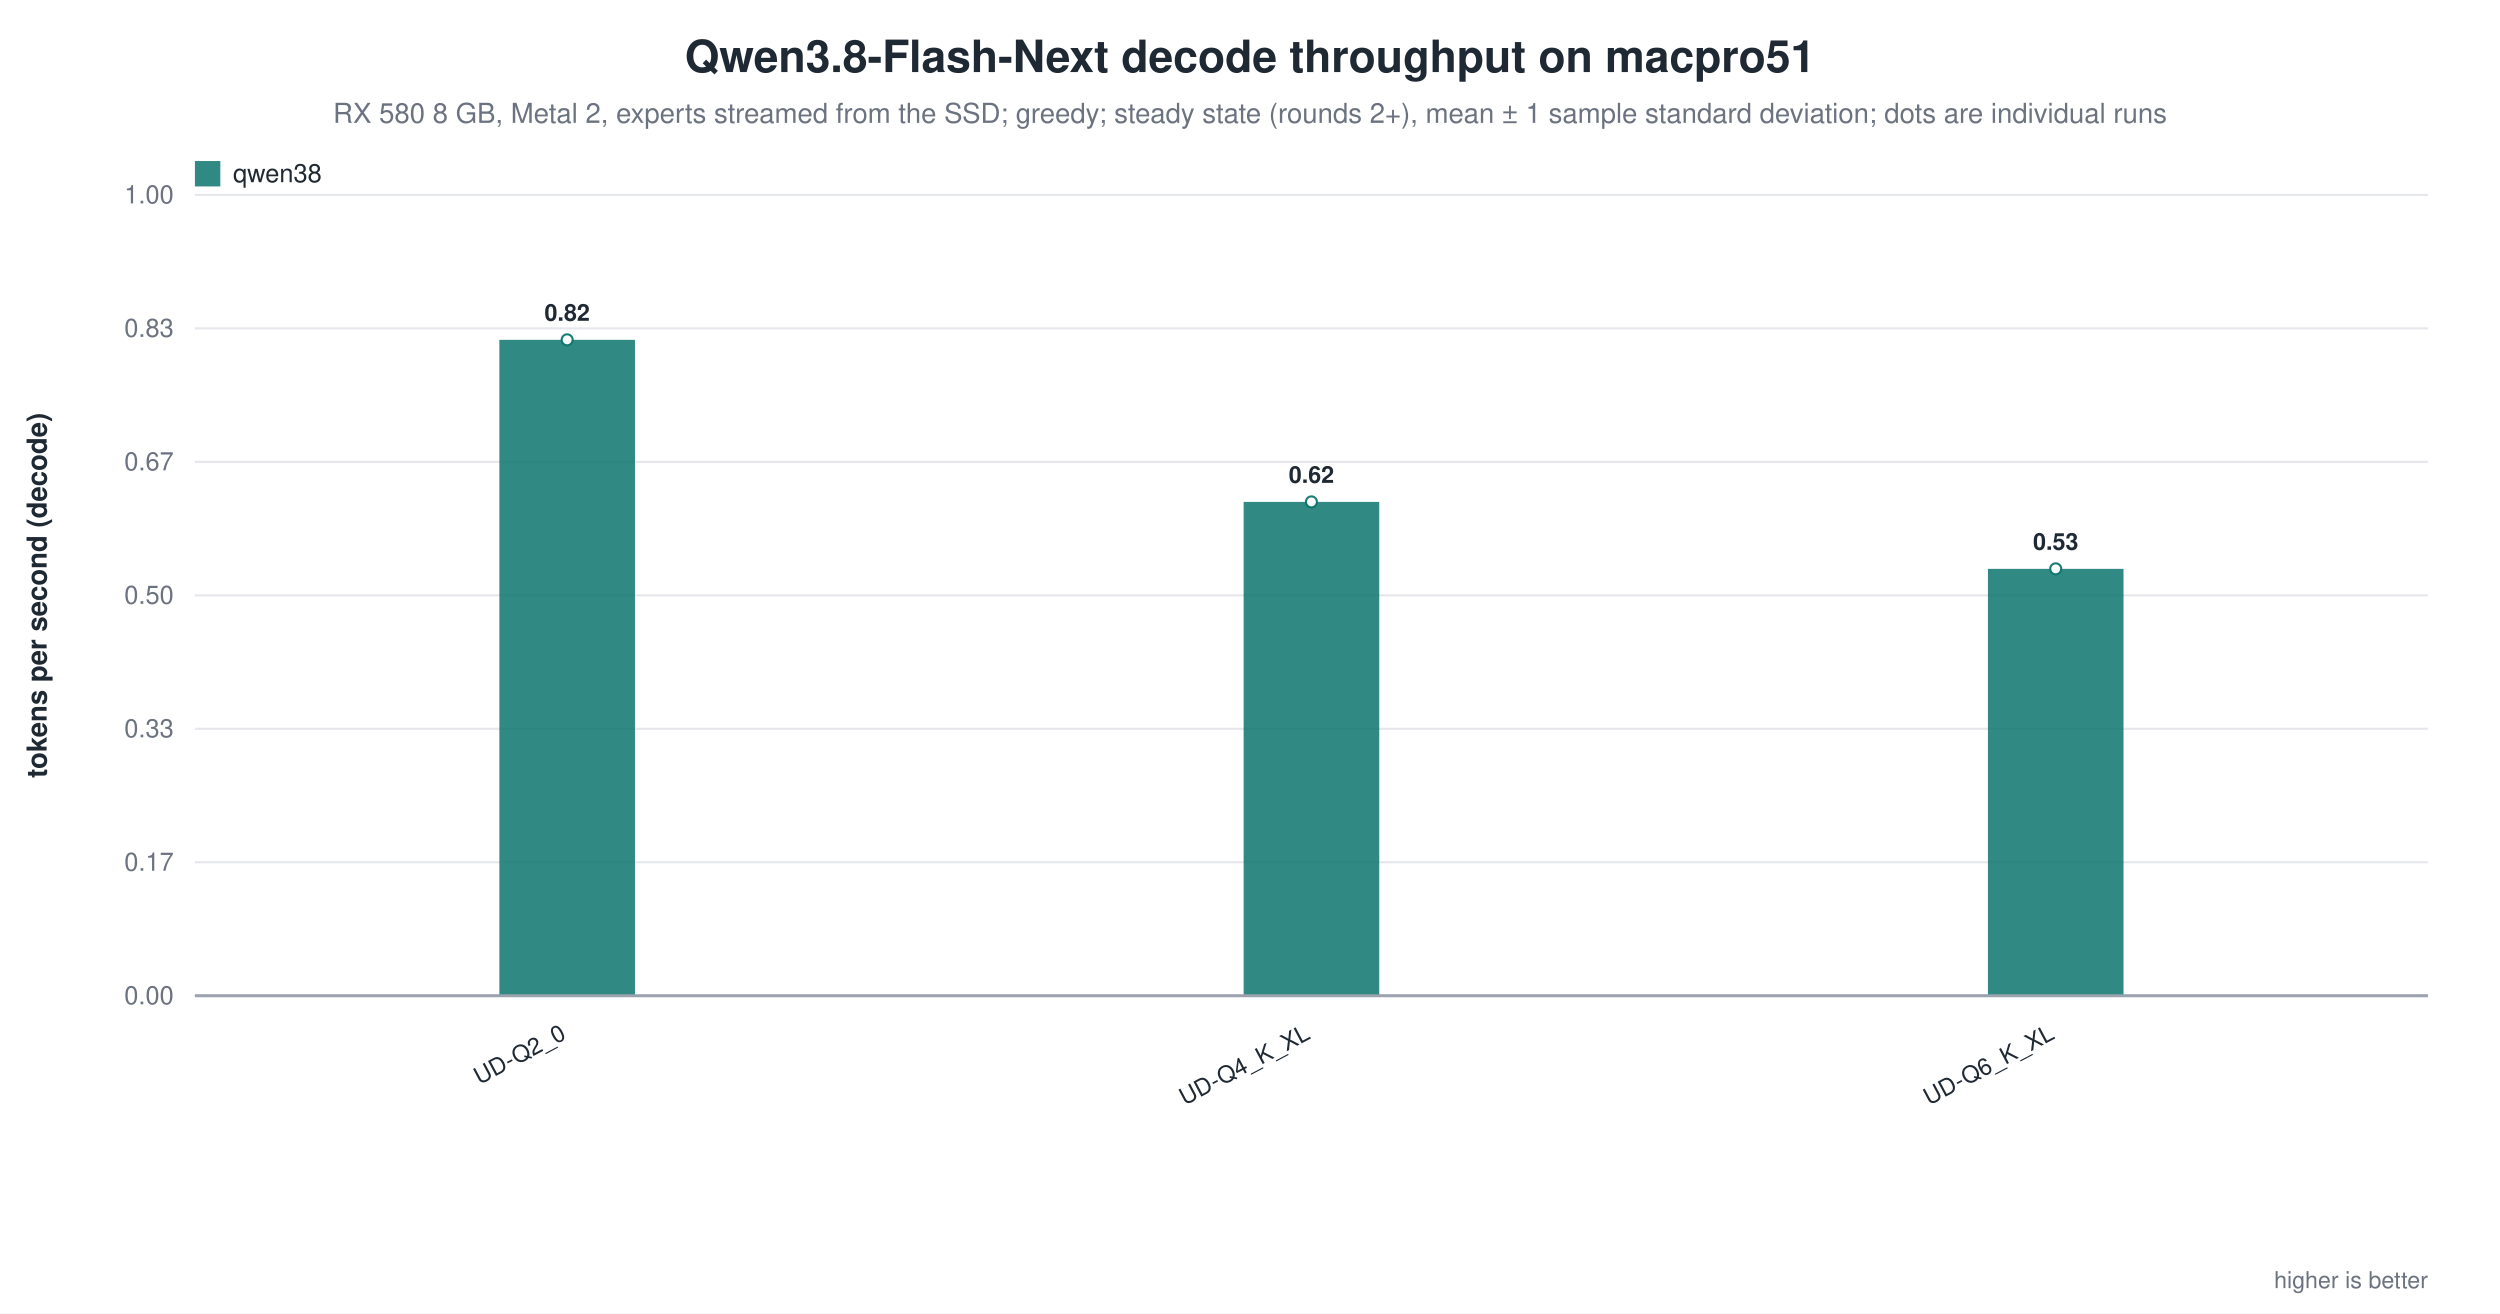
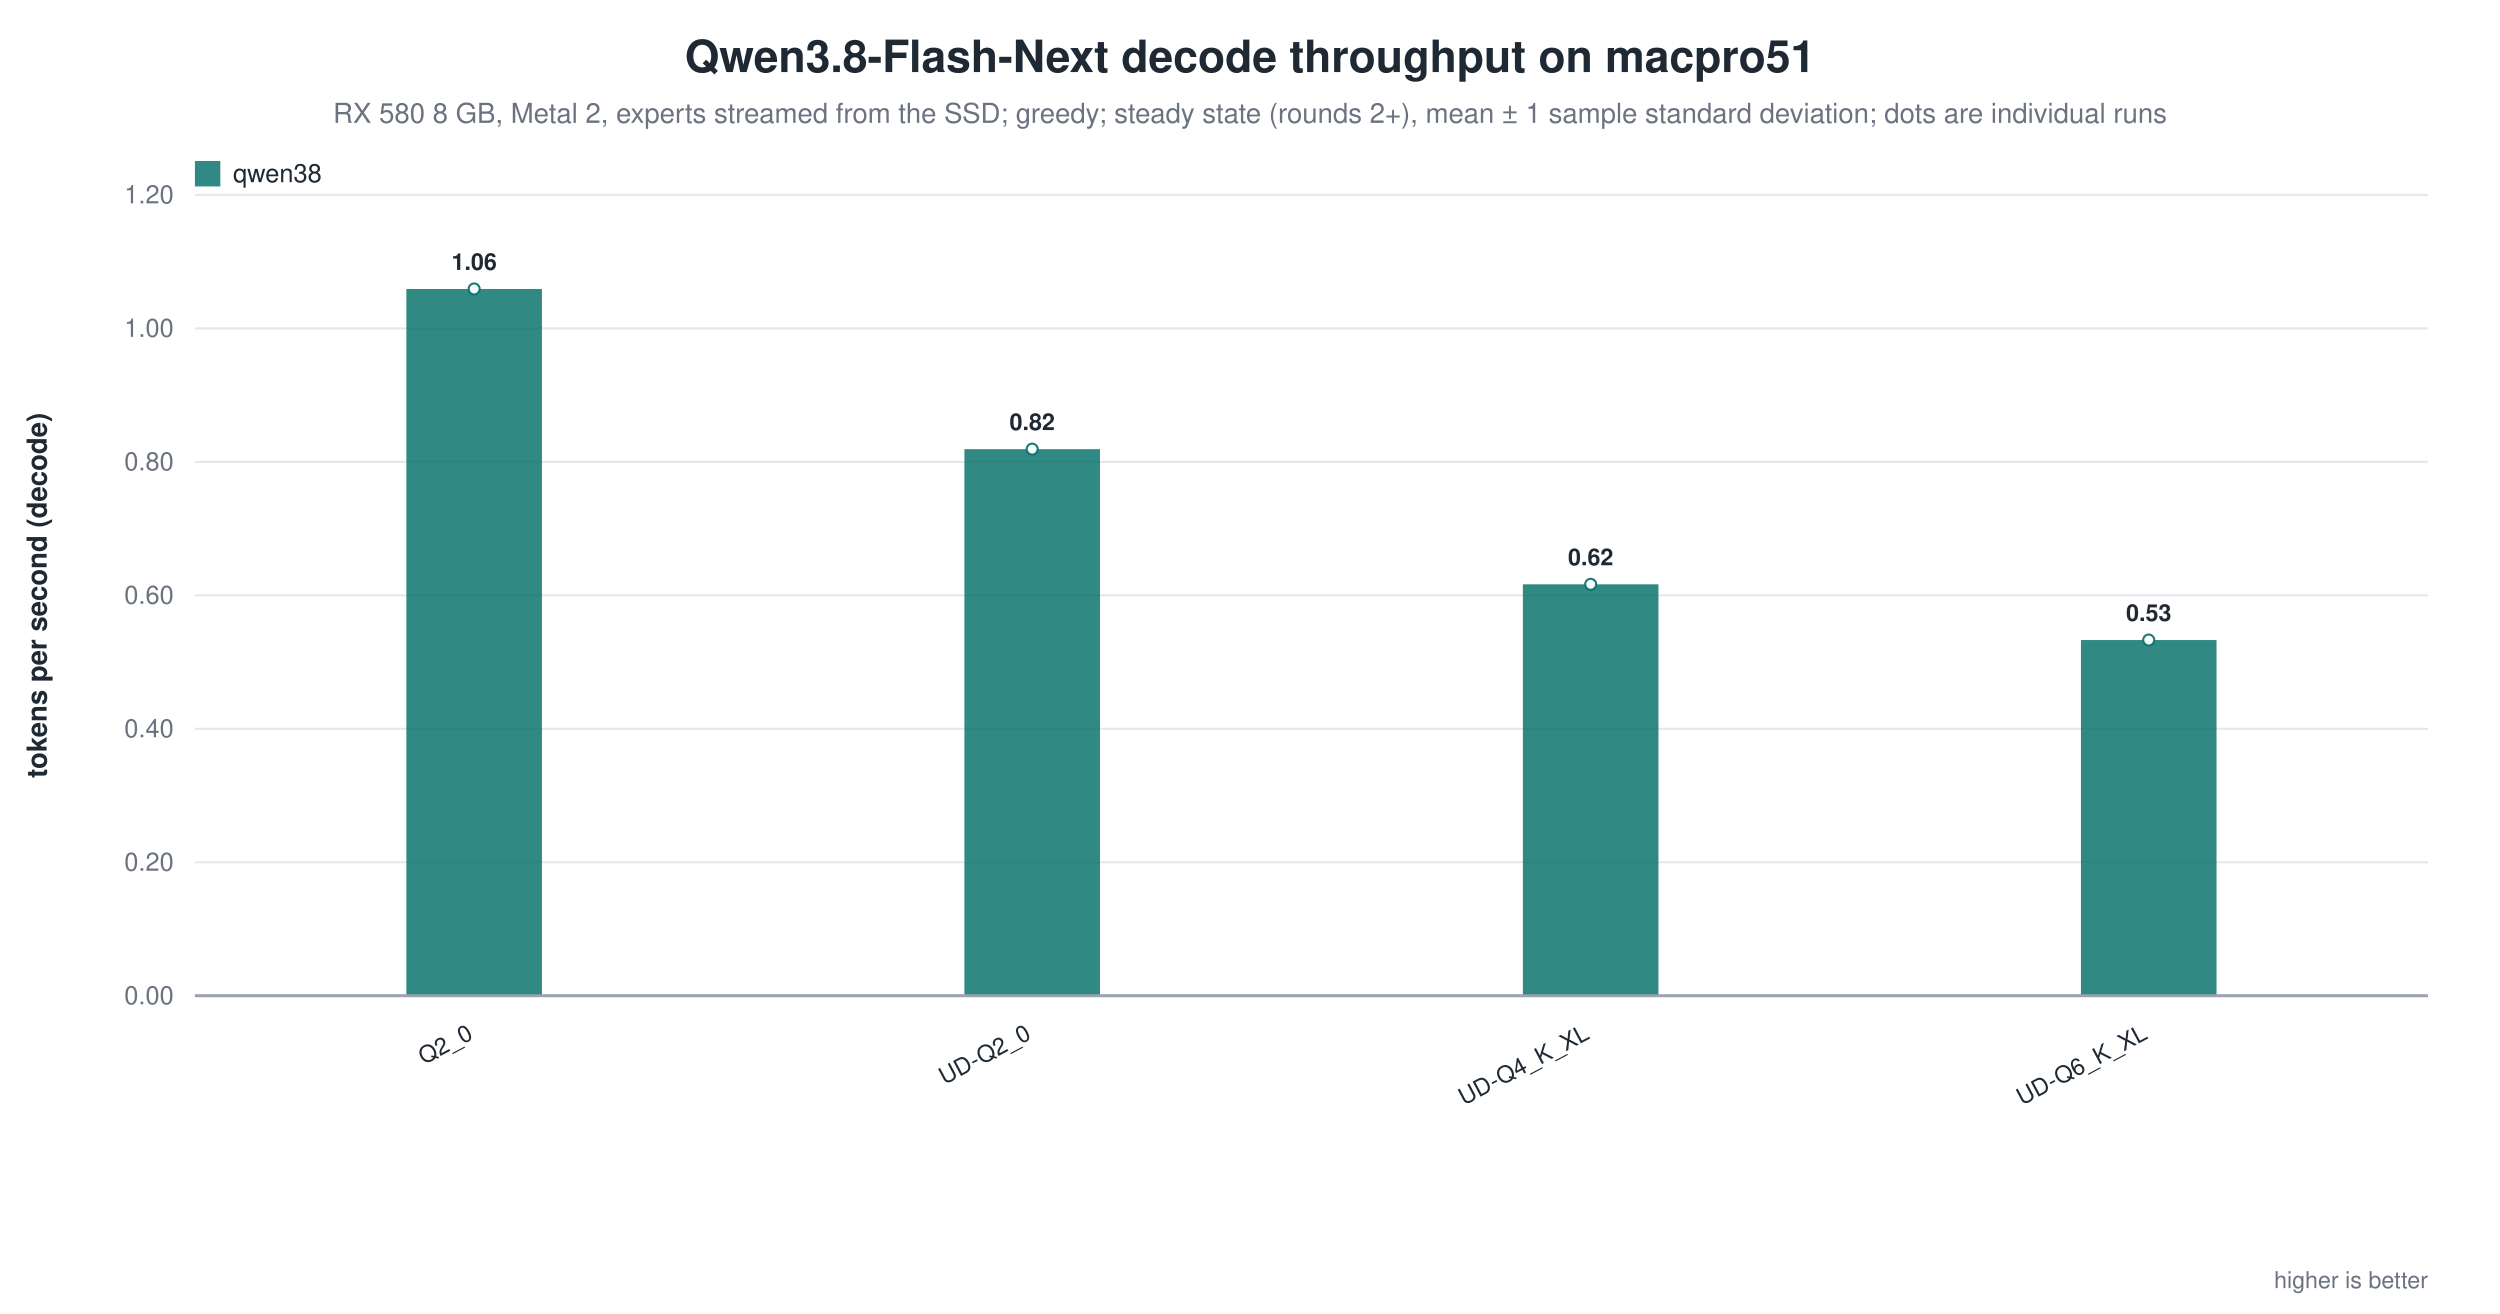
<svg xmlns="http://www.w3.org/2000/svg" width="1180" height="620" viewBox="0 0 1180 620" role="img" aria-label="Qwen3.8-Flash-Next decode throughput on macpro51">
  <rect width="1180" height="620" fill="white" />
  <text x="590.0" y="34" text-anchor="middle" font-family="Helvetica, Arial, sans-serif" font-size="21" font-weight="600" fill="#1f2933">Qwen3.8-Flash-Next decode throughput on macpro51</text>
  <text x="590.0" y="58" text-anchor="middle" font-family="Helvetica, Arial, sans-serif" font-size="13" fill="#6b7280">RX 580 8 GB, Metal 2, experts streamed from the SSD; greedy; steady state (rounds 2+), mean ± 1 sample standard deviation; dots are individual runs</text>
  <line x1="92.0" y1="470.0" x2="1146.0" y2="470.0" stroke="#9ca3af" stroke-width="1.0" />
  <text x="82.0" y="474.0" text-anchor="end" font-family="Helvetica, Arial, sans-serif" font-size="12" fill="#6b7280" font-weight="400">0.00</text>
  <line x1="92.0" y1="407.0" x2="1146.0" y2="407.0" stroke="#e5e7eb" stroke-width="1.0" />
-   <text x="82.0" y="411.0" text-anchor="end" font-family="Helvetica, Arial, sans-serif" font-size="12" fill="#6b7280" font-weight="400">0.17</text>
+   <text x="82.0" y="411.0" text-anchor="end" font-family="Helvetica, Arial, sans-serif" font-size="12" fill="#6b7280" font-weight="400">0.20</text>
  <line x1="92.0" y1="344.0" x2="1146.0" y2="344.0" stroke="#e5e7eb" stroke-width="1.0" />
-   <text x="82.0" y="348.0" text-anchor="end" font-family="Helvetica, Arial, sans-serif" font-size="12" fill="#6b7280" font-weight="400">0.33</text>
+   <text x="82.0" y="348.0" text-anchor="end" font-family="Helvetica, Arial, sans-serif" font-size="12" fill="#6b7280" font-weight="400">0.40</text>
  <line x1="92.0" y1="281.0" x2="1146.0" y2="281.0" stroke="#e5e7eb" stroke-width="1.0" />
-   <text x="82.0" y="285.0" text-anchor="end" font-family="Helvetica, Arial, sans-serif" font-size="12" fill="#6b7280" font-weight="400">0.50</text>
+   <text x="82.0" y="285.0" text-anchor="end" font-family="Helvetica, Arial, sans-serif" font-size="12" fill="#6b7280" font-weight="400">0.60</text>
  <line x1="92.0" y1="218.0" x2="1146.0" y2="218.0" stroke="#e5e7eb" stroke-width="1.0" />
-   <text x="82.0" y="222.0" text-anchor="end" font-family="Helvetica, Arial, sans-serif" font-size="12" fill="#6b7280" font-weight="400">0.67</text>
+   <text x="82.0" y="222.0" text-anchor="end" font-family="Helvetica, Arial, sans-serif" font-size="12" fill="#6b7280" font-weight="400">0.80</text>
  <line x1="92.0" y1="155.0" x2="1146.0" y2="155.0" stroke="#e5e7eb" stroke-width="1.0" />
-   <text x="82.0" y="159.0" text-anchor="end" font-family="Helvetica, Arial, sans-serif" font-size="12" fill="#6b7280" font-weight="400">0.83</text>
+   <text x="82.0" y="159.0" text-anchor="end" font-family="Helvetica, Arial, sans-serif" font-size="12" fill="#6b7280" font-weight="400">1.00</text>
  <line x1="92.0" y1="92.0" x2="1146.0" y2="92.0" stroke="#e5e7eb" stroke-width="1.0" />
-   <text x="82.0" y="96.0" text-anchor="end" font-family="Helvetica, Arial, sans-serif" font-size="12" fill="#6b7280" font-weight="400">1.00</text>
+   <text x="82.0" y="96.0" text-anchor="end" font-family="Helvetica, Arial, sans-serif" font-size="12" fill="#6b7280" font-weight="400">1.20</text>
  <text x="22.0" y="281.0" text-anchor="middle" font-family="Helvetica, Arial, sans-serif" font-size="13" fill="#1f2933" font-weight="600" transform="rotate(-90.0 22.0 281.0)">tokens per second (decode)</text>
-   <rect x="235.7" y="160.4" width="64.0" height="309.6" fill="#0f766e" opacity="0.86" />
-   <circle cx="267.7" cy="160.4" r="2.6" fill="white" stroke="#0f766e" stroke-width="1.0" opacity="0.95" />
-   <text x="267.7" y="151.4" text-anchor="middle" font-family="Helvetica, Arial, sans-serif" font-size="11" fill="#1f2933" font-weight="600">0.82</text>
-   <text x="267.7" y="490.0" text-anchor="end" font-family="Helvetica, Arial, sans-serif" font-size="11" fill="#1f2933" font-weight="500" transform="rotate(-28.0 267.7 490.0)">UD-Q2_0</text>
-   <rect x="587.0" y="236.9" width="64.0" height="233.1" fill="#0f766e" opacity="0.86" />
-   <circle cx="619.0" cy="236.9" r="2.6" fill="white" stroke="#0f766e" stroke-width="1.0" opacity="0.95" />
-   <text x="619.0" y="227.9" text-anchor="middle" font-family="Helvetica, Arial, sans-serif" font-size="11" fill="#1f2933" font-weight="600">0.62</text>
-   <text x="619.0" y="490.0" text-anchor="end" font-family="Helvetica, Arial, sans-serif" font-size="11" fill="#1f2933" font-weight="500" transform="rotate(-28.0 619.0 490.0)">UD-Q4_K_XL</text>
-   <rect x="938.3" y="268.5" width="64.0" height="201.5" fill="#0f766e" opacity="0.86" />
-   <circle cx="970.3" cy="268.5" r="2.6" fill="white" stroke="#0f766e" stroke-width="1.0" opacity="0.95" />
-   <text x="970.3" y="259.5" text-anchor="middle" font-family="Helvetica, Arial, sans-serif" font-size="11" fill="#1f2933" font-weight="600">0.53</text>
-   <text x="970.3" y="490.0" text-anchor="end" font-family="Helvetica, Arial, sans-serif" font-size="11" fill="#1f2933" font-weight="500" transform="rotate(-28.0 970.3 490.0)">UD-Q6_K_XL</text>
+   <rect x="191.8" y="136.4" width="64.0" height="333.6" fill="#0f766e" opacity="0.86" />
+   <circle cx="223.8" cy="136.4" r="2.6" fill="white" stroke="#0f766e" stroke-width="1.0" opacity="0.95" />
+   <text x="223.8" y="127.4" text-anchor="middle" font-family="Helvetica, Arial, sans-serif" font-size="11" fill="#1f2933" font-weight="600">1.06</text>
+   <text x="223.8" y="490.0" text-anchor="end" font-family="Helvetica, Arial, sans-serif" font-size="11" fill="#1f2933" font-weight="500" transform="rotate(-28.0 223.8 490.0)">Q2_0</text>
+   <rect x="455.2" y="212.0" width="64.0" height="258.0" fill="#0f766e" opacity="0.86" />
+   <circle cx="487.2" cy="212.0" r="2.6" fill="white" stroke="#0f766e" stroke-width="1.0" opacity="0.95" />
+   <text x="487.2" y="203.0" text-anchor="middle" font-family="Helvetica, Arial, sans-serif" font-size="11" fill="#1f2933" font-weight="600">0.82</text>
+   <text x="487.2" y="490.0" text-anchor="end" font-family="Helvetica, Arial, sans-serif" font-size="11" fill="#1f2933" font-weight="500" transform="rotate(-28.0 487.2 490.0)">UD-Q2_0</text>
+   <rect x="718.8" y="275.8" width="64.0" height="194.2" fill="#0f766e" opacity="0.86" />
+   <circle cx="750.8" cy="275.8" r="2.6" fill="white" stroke="#0f766e" stroke-width="1.0" opacity="0.95" />
+   <text x="750.8" y="266.8" text-anchor="middle" font-family="Helvetica, Arial, sans-serif" font-size="11" fill="#1f2933" font-weight="600">0.62</text>
+   <text x="750.8" y="490.0" text-anchor="end" font-family="Helvetica, Arial, sans-serif" font-size="11" fill="#1f2933" font-weight="500" transform="rotate(-28.0 750.8 490.0)">UD-Q4_K_XL</text>
+   <rect x="982.2" y="302.1" width="64.0" height="167.9" fill="#0f766e" opacity="0.86" />
+   <circle cx="1014.2" cy="302.1" r="2.6" fill="white" stroke="#0f766e" stroke-width="1.0" opacity="0.95" />
+   <text x="1014.2" y="293.1" text-anchor="middle" font-family="Helvetica, Arial, sans-serif" font-size="11" fill="#1f2933" font-weight="600">0.53</text>
+   <text x="1014.2" y="490.0" text-anchor="end" font-family="Helvetica, Arial, sans-serif" font-size="11" fill="#1f2933" font-weight="500" transform="rotate(-28.0 1014.2 490.0)">UD-Q6_K_XL</text>
  <line x1="92.0" y1="470.0" x2="1146.0" y2="470.0" stroke="#9ca3af" stroke-width="1.4" />
  <rect x="92.0" y="76.0" width="12.0" height="12.0" fill="#0f766e" opacity="0.86" />
  <text x="110.0" y="86.0" text-anchor="start" font-family="Helvetica, Arial, sans-serif" font-size="12" fill="#1f2933" font-weight="500">qwen38</text>
  <text x="1146.0" y="608.0" text-anchor="end" font-family="Helvetica, Arial, sans-serif" font-size="11" fill="#6b7280" font-weight="400">higher is better</text>
</svg>
